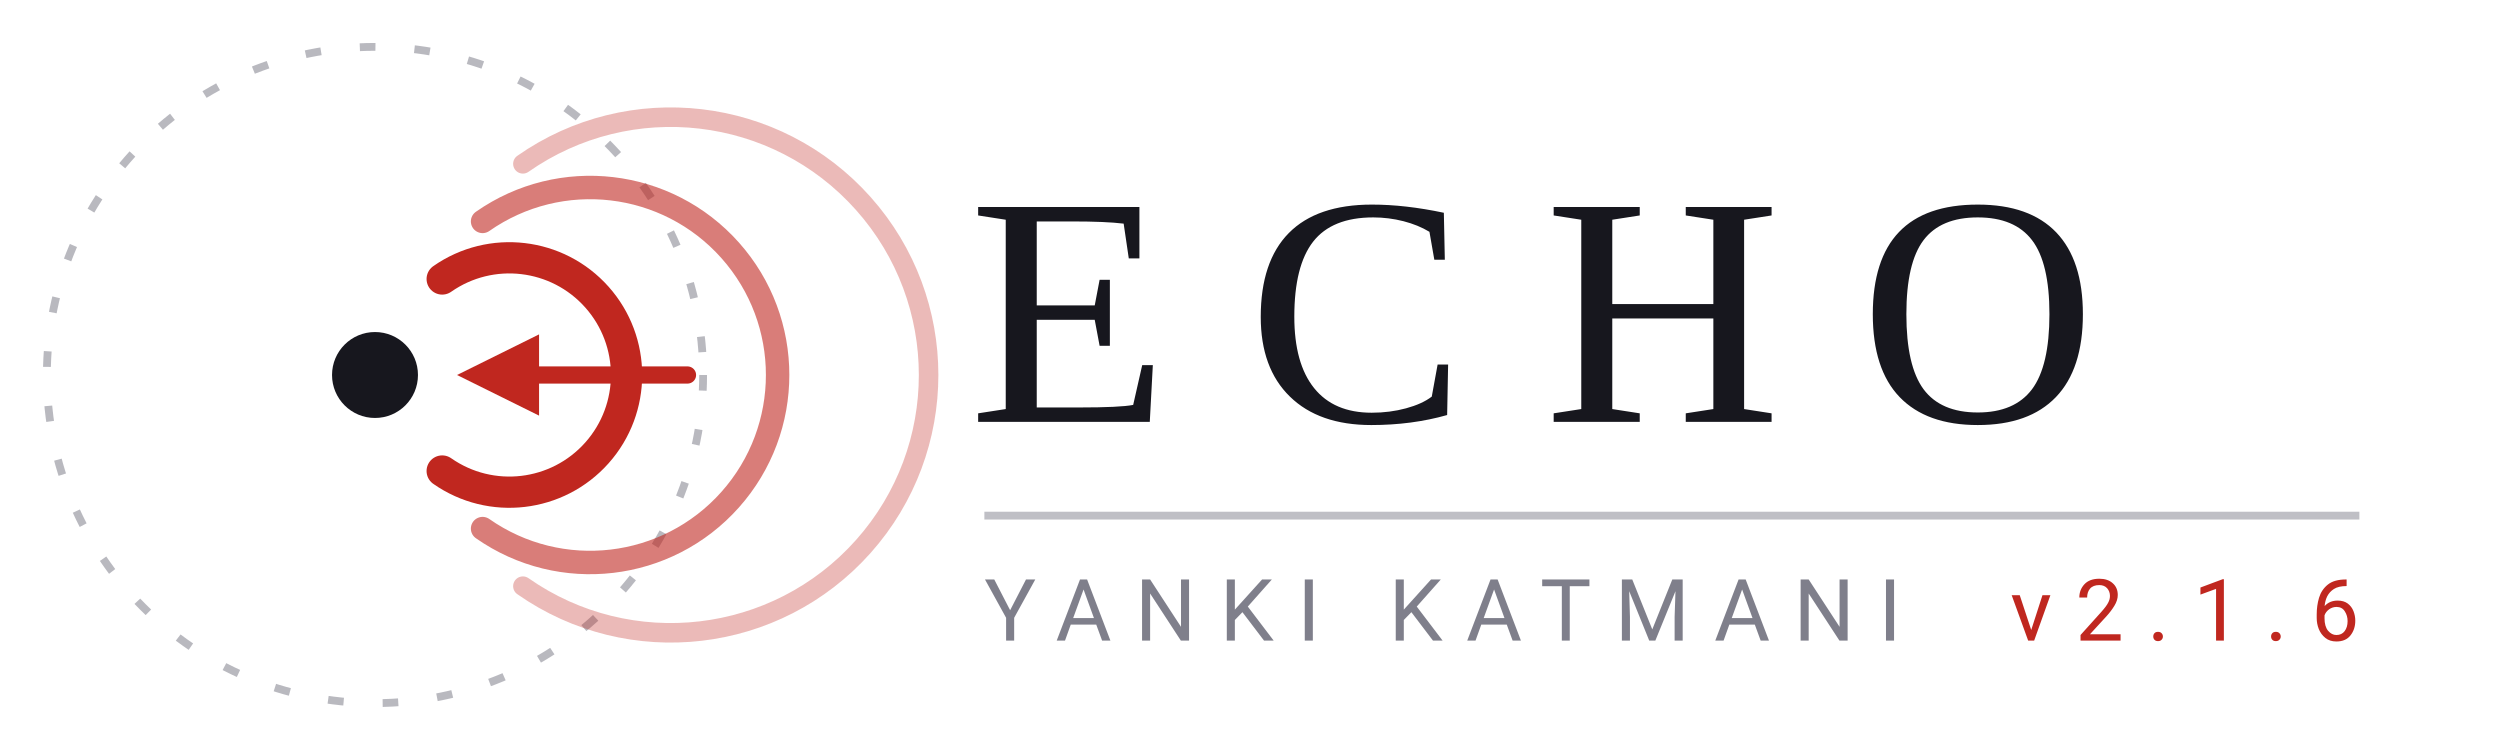
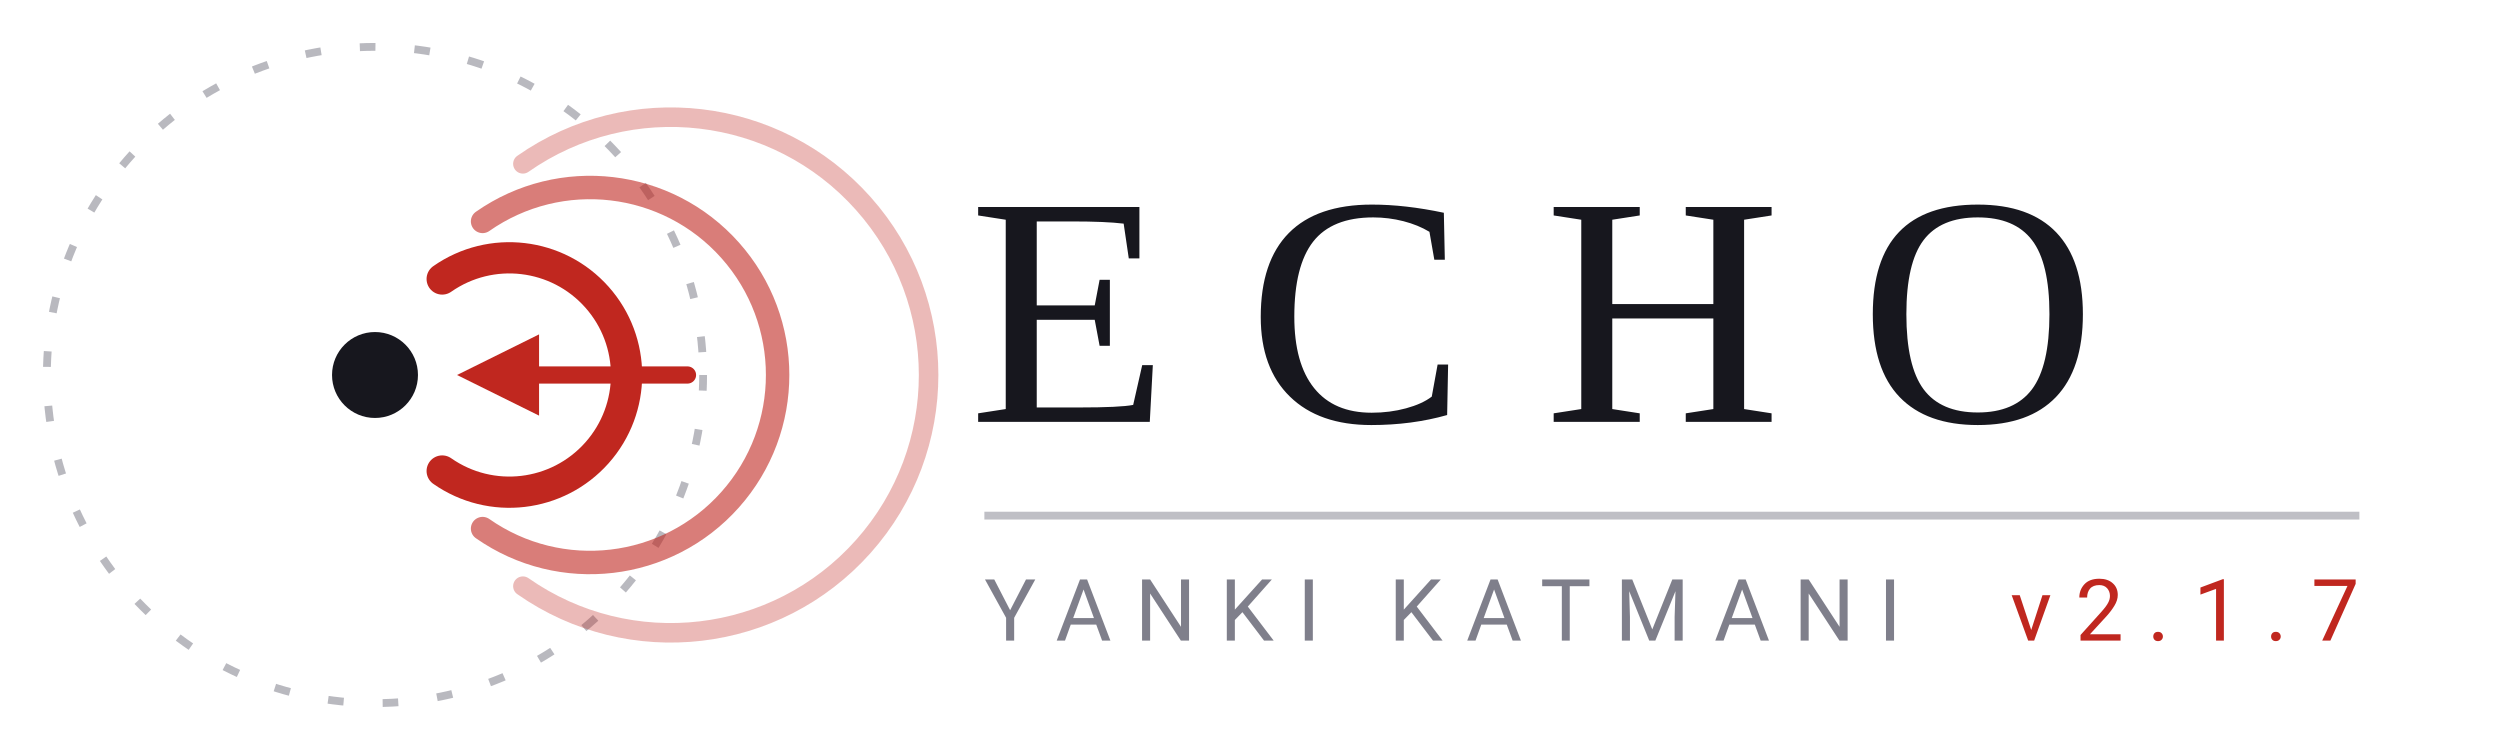
- <svg xmlns="http://www.w3.org/2000/svg" viewBox="0 0 320 96" width="320" height="96" role="img" aria-label="Echo Orkestra v2.1.6">
+ <svg xmlns="http://www.w3.org/2000/svg" viewBox="0 0 320 96" width="320" height="96" role="img" aria-label="Echo Orkestra v2.1.7">
  <style>
    .murekkep { fill: #17171e; }
    .sis { stroke: #7f7f8b; fill: none; }
    .vurgu { fill: #c0271f; }
    .vurgu-c { stroke: #c0271f; fill: none; }
    .soluk { fill: #7f7f8b; }
    @media (prefers-color-scheme: dark) {
      .murekkep { fill: #e8e6e3; }
      .vurgu { fill: #ff4438; }
      .vurgu-c { stroke: #ff4438; }
    }
    .ad { font-family: Georgia, "Times New Roman", serif; font-size: 42px;
          letter-spacing: 10px; }
    .alt { font-family: system-ui, -apple-system, "Segoe UI", Roboto,
           sans-serif; font-size: 11px; letter-spacing: 3px; }
  </style>
  <g>
    <circle class="sis" cx="48.0" cy="48.0" r="42.0" stroke-width="1" stroke-dasharray="2 5" opacity="0.55" />
    <path class="vurgu-c" d="M 66.93 75.03 A 33.00 33.00 0 1 0 66.93 20.97" stroke-width="2.5" stroke-linecap="round" opacity="0.32" />
    <path class="vurgu-c" d="M 61.77 67.66 A 24.00 24.00 0 1 0 61.77 28.34" stroke-width="3.0" stroke-linecap="round" opacity="0.6" />
    <path class="vurgu-c" d="M 56.60 60.29 A 15.00 15.00 0 1 0 56.60 35.71" stroke-width="4.0" stroke-linecap="round" opacity="1.0" />
    <path class="vurgu-c" d="M 88.00 48.0 L 69.00 48.0" stroke-width="2.2" stroke-linecap="round" />
    <path class="vurgu" d="M 58.50 48.0 L 69.00 42.80 L 69.00 53.20 Z" />
    <circle class="murekkep" cx="48.0" cy="48.0" r="5.5" />
  </g>
  <text class="ad murekkep" x="124" y="54">ECHO</text>
  <path class="sis" d="M 126 66 L 302 66" stroke-width="1" opacity="0.5" />
  <text class="alt soluk" x="126" y="82">YANKI KATMANI</text>
-   <text class="alt vurgu" x="302" y="82" text-anchor="end">v2.1.6</text>
+   <text class="alt vurgu" x="302" y="82" text-anchor="end">v2.1.7</text>
</svg>
